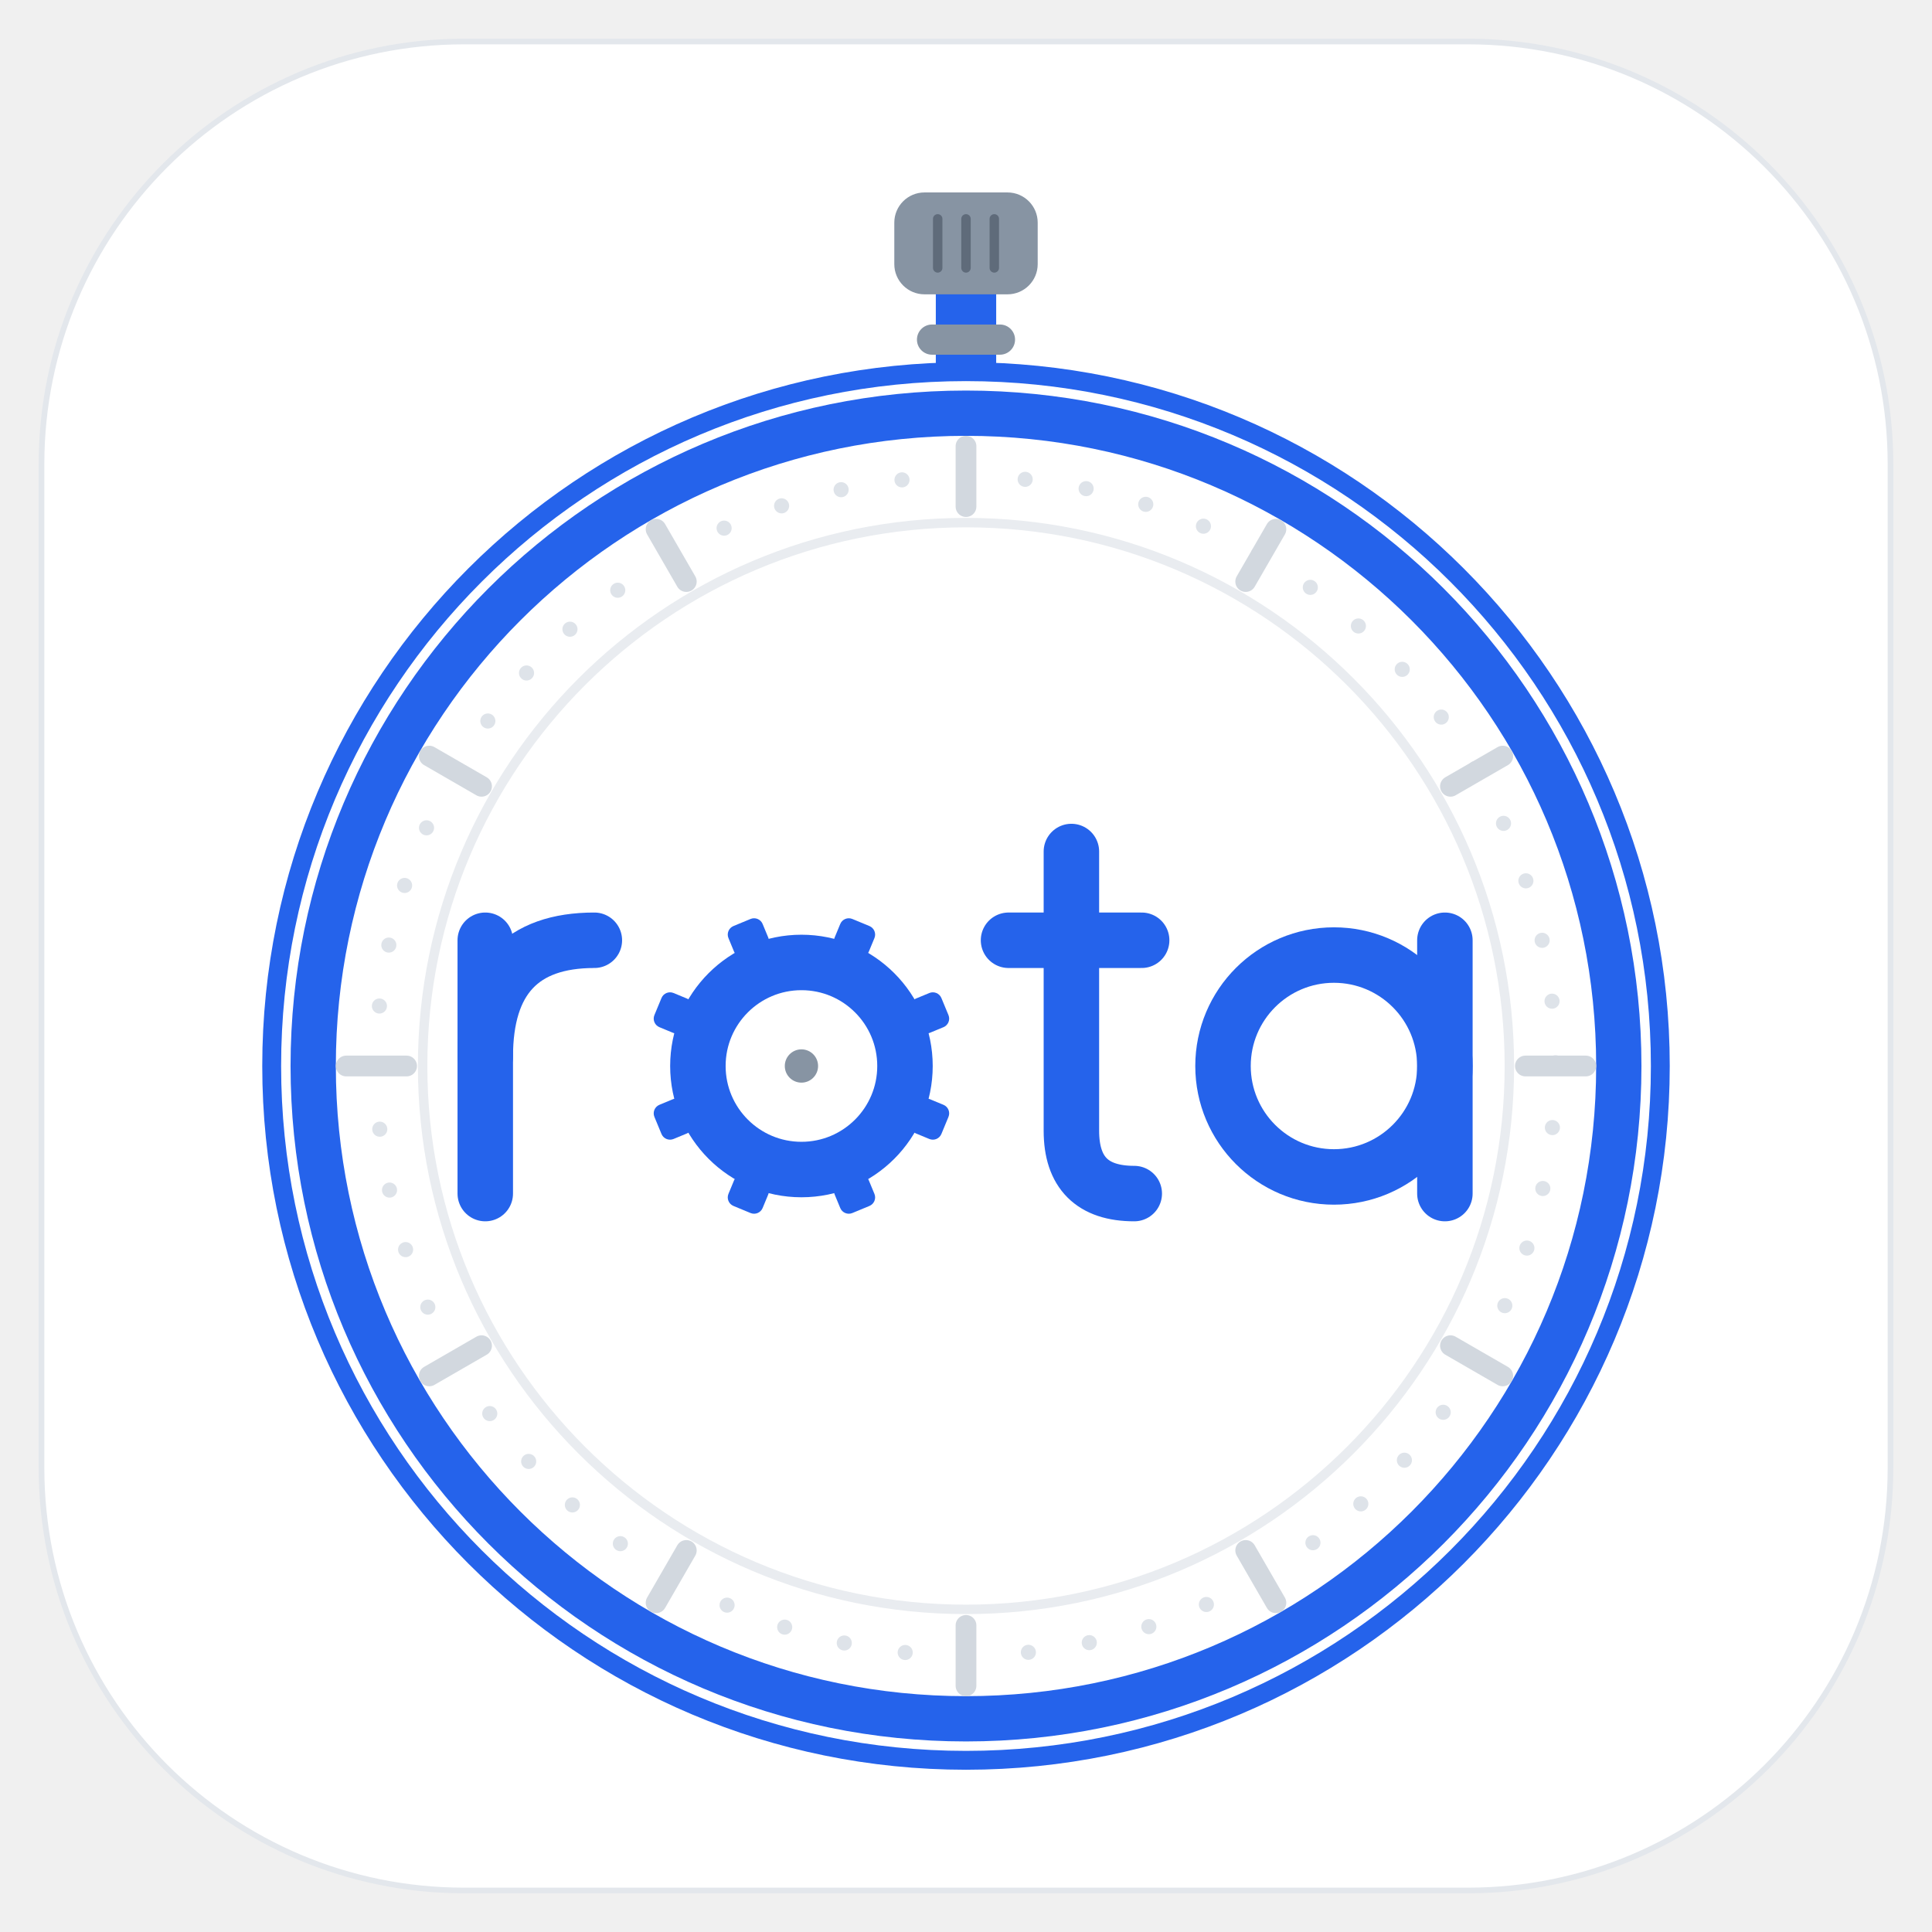
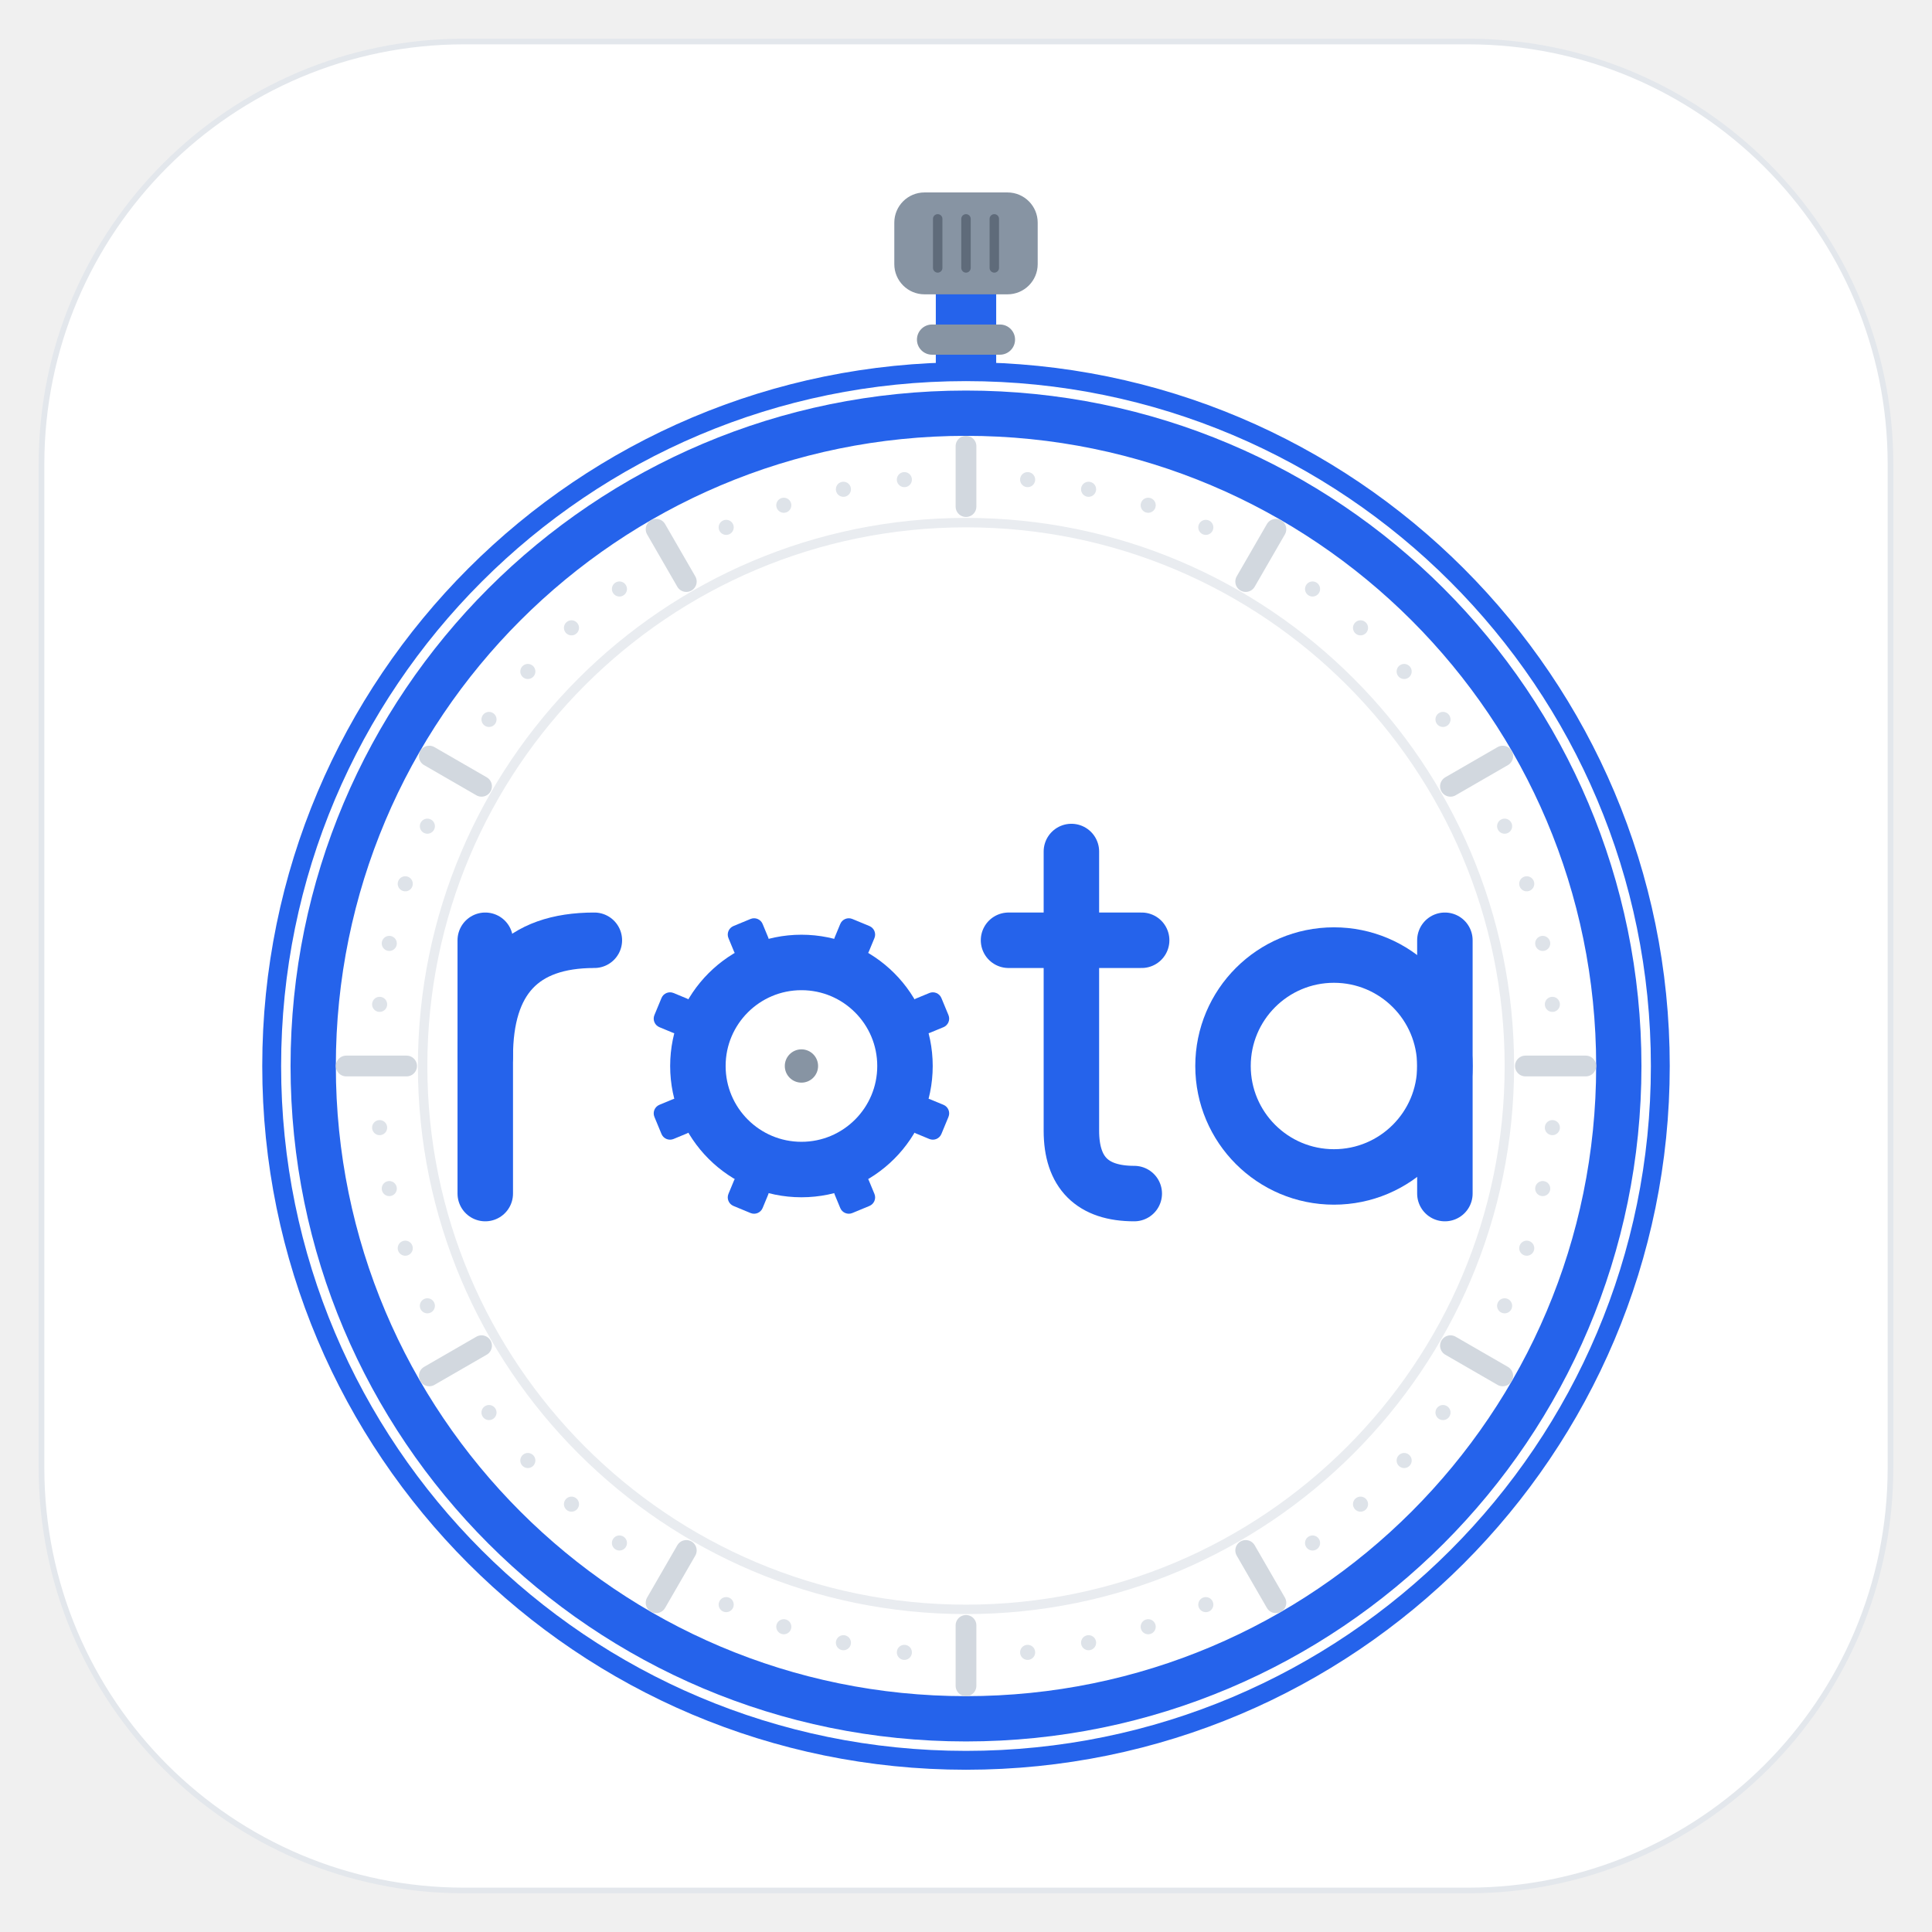
<svg xmlns="http://www.w3.org/2000/svg" xmlns:xlink="http://www.w3.org/1999/xlink" width="1024" height="1024" viewBox="0 0 1024 1024">
  <defs>
    <line id="tick" x1="512" y1="236.5" x2="512" y2="268.5" />
    <rect id="gtooth" x="413" y="479" width="20" height="18" rx="5" />
+     <circle id="mdot" cx="512" cy="252.5" r="4" />
  </defs>
  <rect x="22" y="22" width="980" height="980" rx="224" fill="#FFFFFF" stroke="#E3E7EC" stroke-width="3" />
  <rect x="496" y="148" width="32" height="52" rx="6" fill="#2563EB" />
  <rect x="474" y="102" width="76" height="54" rx="16" fill="#8794A3" />
  <path d="M497 116 V142 M512 116 V142 M527 116 V142" stroke="#5F6B7A" stroke-width="5" stroke-linecap="round" fill="none" />
  <rect x="486" y="172" width="52" height="16" rx="8" fill="#8794A3" />
  <circle cx="512" cy="565" r="368" fill="#FFFFFF" stroke="#2563EB" stroke-width="10" />
  <circle cx="512" cy="565" r="346" fill="none" stroke="#2563EB" stroke-width="24" />
-   <circle cx="512" cy="565" r="312.5" fill="none" stroke="#DEE3E9" stroke-width="8" stroke-linecap="round" stroke-dasharray="0 32.7" />
+   <g fill="#DEE3E9">
+     <use xlink:href="#mdot" transform="rotate(0 512 565)" />
+     <use xlink:href="#mdot" transform="rotate(6 512 565)" />
+     <use xlink:href="#mdot" transform="rotate(12 512 565)" />
+     <use xlink:href="#mdot" transform="rotate(18 512 565)" />
+     <use xlink:href="#mdot" transform="rotate(24 512 565)" />
+     <use xlink:href="#mdot" transform="rotate(30 512 565)" />
+     <use xlink:href="#mdot" transform="rotate(36 512 565)" />
+     <use xlink:href="#mdot" transform="rotate(42 512 565)" />
+     <use xlink:href="#mdot" transform="rotate(48 512 565)" />
+     <use xlink:href="#mdot" transform="rotate(54 512 565)" />
+     <use xlink:href="#mdot" transform="rotate(60 512 565)" />
+     <use xlink:href="#mdot" transform="rotate(66 512 565)" />
+     <use xlink:href="#mdot" transform="rotate(72 512 565)" />
+     <use xlink:href="#mdot" transform="rotate(78 512 565)" />
+     <use xlink:href="#mdot" transform="rotate(84 512 565)" />
+     <use xlink:href="#mdot" transform="rotate(90 512 565)" />
+     <use xlink:href="#mdot" transform="rotate(96 512 565)" />
+     <use xlink:href="#mdot" transform="rotate(102 512 565)" />
+     <use xlink:href="#mdot" transform="rotate(108 512 565)" />
+     <use xlink:href="#mdot" transform="rotate(114 512 565)" />
+     <use xlink:href="#mdot" transform="rotate(120 512 565)" />
+     <use xlink:href="#mdot" transform="rotate(126 512 565)" />
+     <use xlink:href="#mdot" transform="rotate(132 512 565)" />
+     <use xlink:href="#mdot" transform="rotate(138 512 565)" />
+     <use xlink:href="#mdot" transform="rotate(144 512 565)" />
+     <use xlink:href="#mdot" transform="rotate(150 512 565)" />
+     <use xlink:href="#mdot" transform="rotate(156 512 565)" />
+     <use xlink:href="#mdot" transform="rotate(162 512 565)" />
+     <use xlink:href="#mdot" transform="rotate(168 512 565)" />
+     <use xlink:href="#mdot" transform="rotate(174 512 565)" />
+     <use xlink:href="#mdot" transform="rotate(180 512 565)" />
+     <use xlink:href="#mdot" transform="rotate(186 512 565)" />
+     <use xlink:href="#mdot" transform="rotate(192 512 565)" />
+     <use xlink:href="#mdot" transform="rotate(198 512 565)" />
+     <use xlink:href="#mdot" transform="rotate(204 512 565)" />
+     <use xlink:href="#mdot" transform="rotate(210 512 565)" />
+     <use xlink:href="#mdot" transform="rotate(216 512 565)" />
+     <use xlink:href="#mdot" transform="rotate(222 512 565)" />
+     <use xlink:href="#mdot" transform="rotate(228 512 565)" />
+     <use xlink:href="#mdot" transform="rotate(234 512 565)" />
+     <use xlink:href="#mdot" transform="rotate(240 512 565)" />
+     <use xlink:href="#mdot" transform="rotate(246 512 565)" />
+     <use xlink:href="#mdot" transform="rotate(252 512 565)" />
+     <use xlink:href="#mdot" transform="rotate(258 512 565)" />
+     <use xlink:href="#mdot" transform="rotate(264 512 565)" />
+     <use xlink:href="#mdot" transform="rotate(270 512 565)" />
+     <use xlink:href="#mdot" transform="rotate(276 512 565)" />
+     <use xlink:href="#mdot" transform="rotate(282 512 565)" />
+     <use xlink:href="#mdot" transform="rotate(288 512 565)" />
+     <use xlink:href="#mdot" transform="rotate(294 512 565)" />
+     <use xlink:href="#mdot" transform="rotate(300 512 565)" />
+     <use xlink:href="#mdot" transform="rotate(306 512 565)" />
+     <use xlink:href="#mdot" transform="rotate(312 512 565)" />
+     <use xlink:href="#mdot" transform="rotate(318 512 565)" />
+     <use xlink:href="#mdot" transform="rotate(324 512 565)" />
+     <use xlink:href="#mdot" transform="rotate(330 512 565)" />
+     <use xlink:href="#mdot" transform="rotate(336 512 565)" />
+     <use xlink:href="#mdot" transform="rotate(342 512 565)" />
+     <use xlink:href="#mdot" transform="rotate(348 512 565)" />
+     <use xlink:href="#mdot" transform="rotate(354 512 565)" />
+   </g>
  <circle cx="512" cy="565" r="288" fill="none" stroke="#E9ECF0" stroke-width="5" />
  <g stroke="#D2D8DF" stroke-width="11" stroke-linecap="round">
    <use xlink:href="#tick" />
    <use xlink:href="#tick" transform="rotate(30 512 565)" />
    <use xlink:href="#tick" transform="rotate(60 512 565)" />
    <use xlink:href="#tick" transform="rotate(90 512 565)" />
    <use xlink:href="#tick" transform="rotate(120 512 565)" />
    <use xlink:href="#tick" transform="rotate(150 512 565)" />
    <use xlink:href="#tick" transform="rotate(180 512 565)" />
    <use xlink:href="#tick" transform="rotate(210 512 565)" />
    <use xlink:href="#tick" transform="rotate(240 512 565)" />
    <use xlink:href="#tick" transform="rotate(270 512 565)" />
    <use xlink:href="#tick" transform="rotate(300 512 565)" />
    <use xlink:href="#tick" transform="rotate(330 512 565)" />
  </g>
  <g transform="translate(512 565) scale(0.98) translate(-512 -563)">
    <g fill="none" stroke="#2563EB" stroke-width="30" stroke-linecap="round">
      <path d="M252 495 V632" />
      <path d="M252 558 Q252 495 311 495" />
      <circle cx="423" cy="563" r="56" />
      <path d="M535 495 H607" />
      <path d="M569 447 V598 Q569 632 603 632" />
      <circle cx="711" cy="563" r="60" />
      <path d="M771 495 V632" />
    </g>
    <g fill="#2563EB">
      <use xlink:href="#gtooth" transform="rotate(22.5 423 563)" />
      <use xlink:href="#gtooth" transform="rotate(67.5 423 563)" />
      <use xlink:href="#gtooth" transform="rotate(112.5 423 563)" />
      <use xlink:href="#gtooth" transform="rotate(157.5 423 563)" />
      <use xlink:href="#gtooth" transform="rotate(202.5 423 563)" />
      <use xlink:href="#gtooth" transform="rotate(247.5 423 563)" />
      <use xlink:href="#gtooth" transform="rotate(292.5 423 563)" />
      <use xlink:href="#gtooth" transform="rotate(337.5 423 563)" />
    </g>
    <circle cx="423" cy="563" r="9" fill="#8794A3" />
  </g>
</svg>
